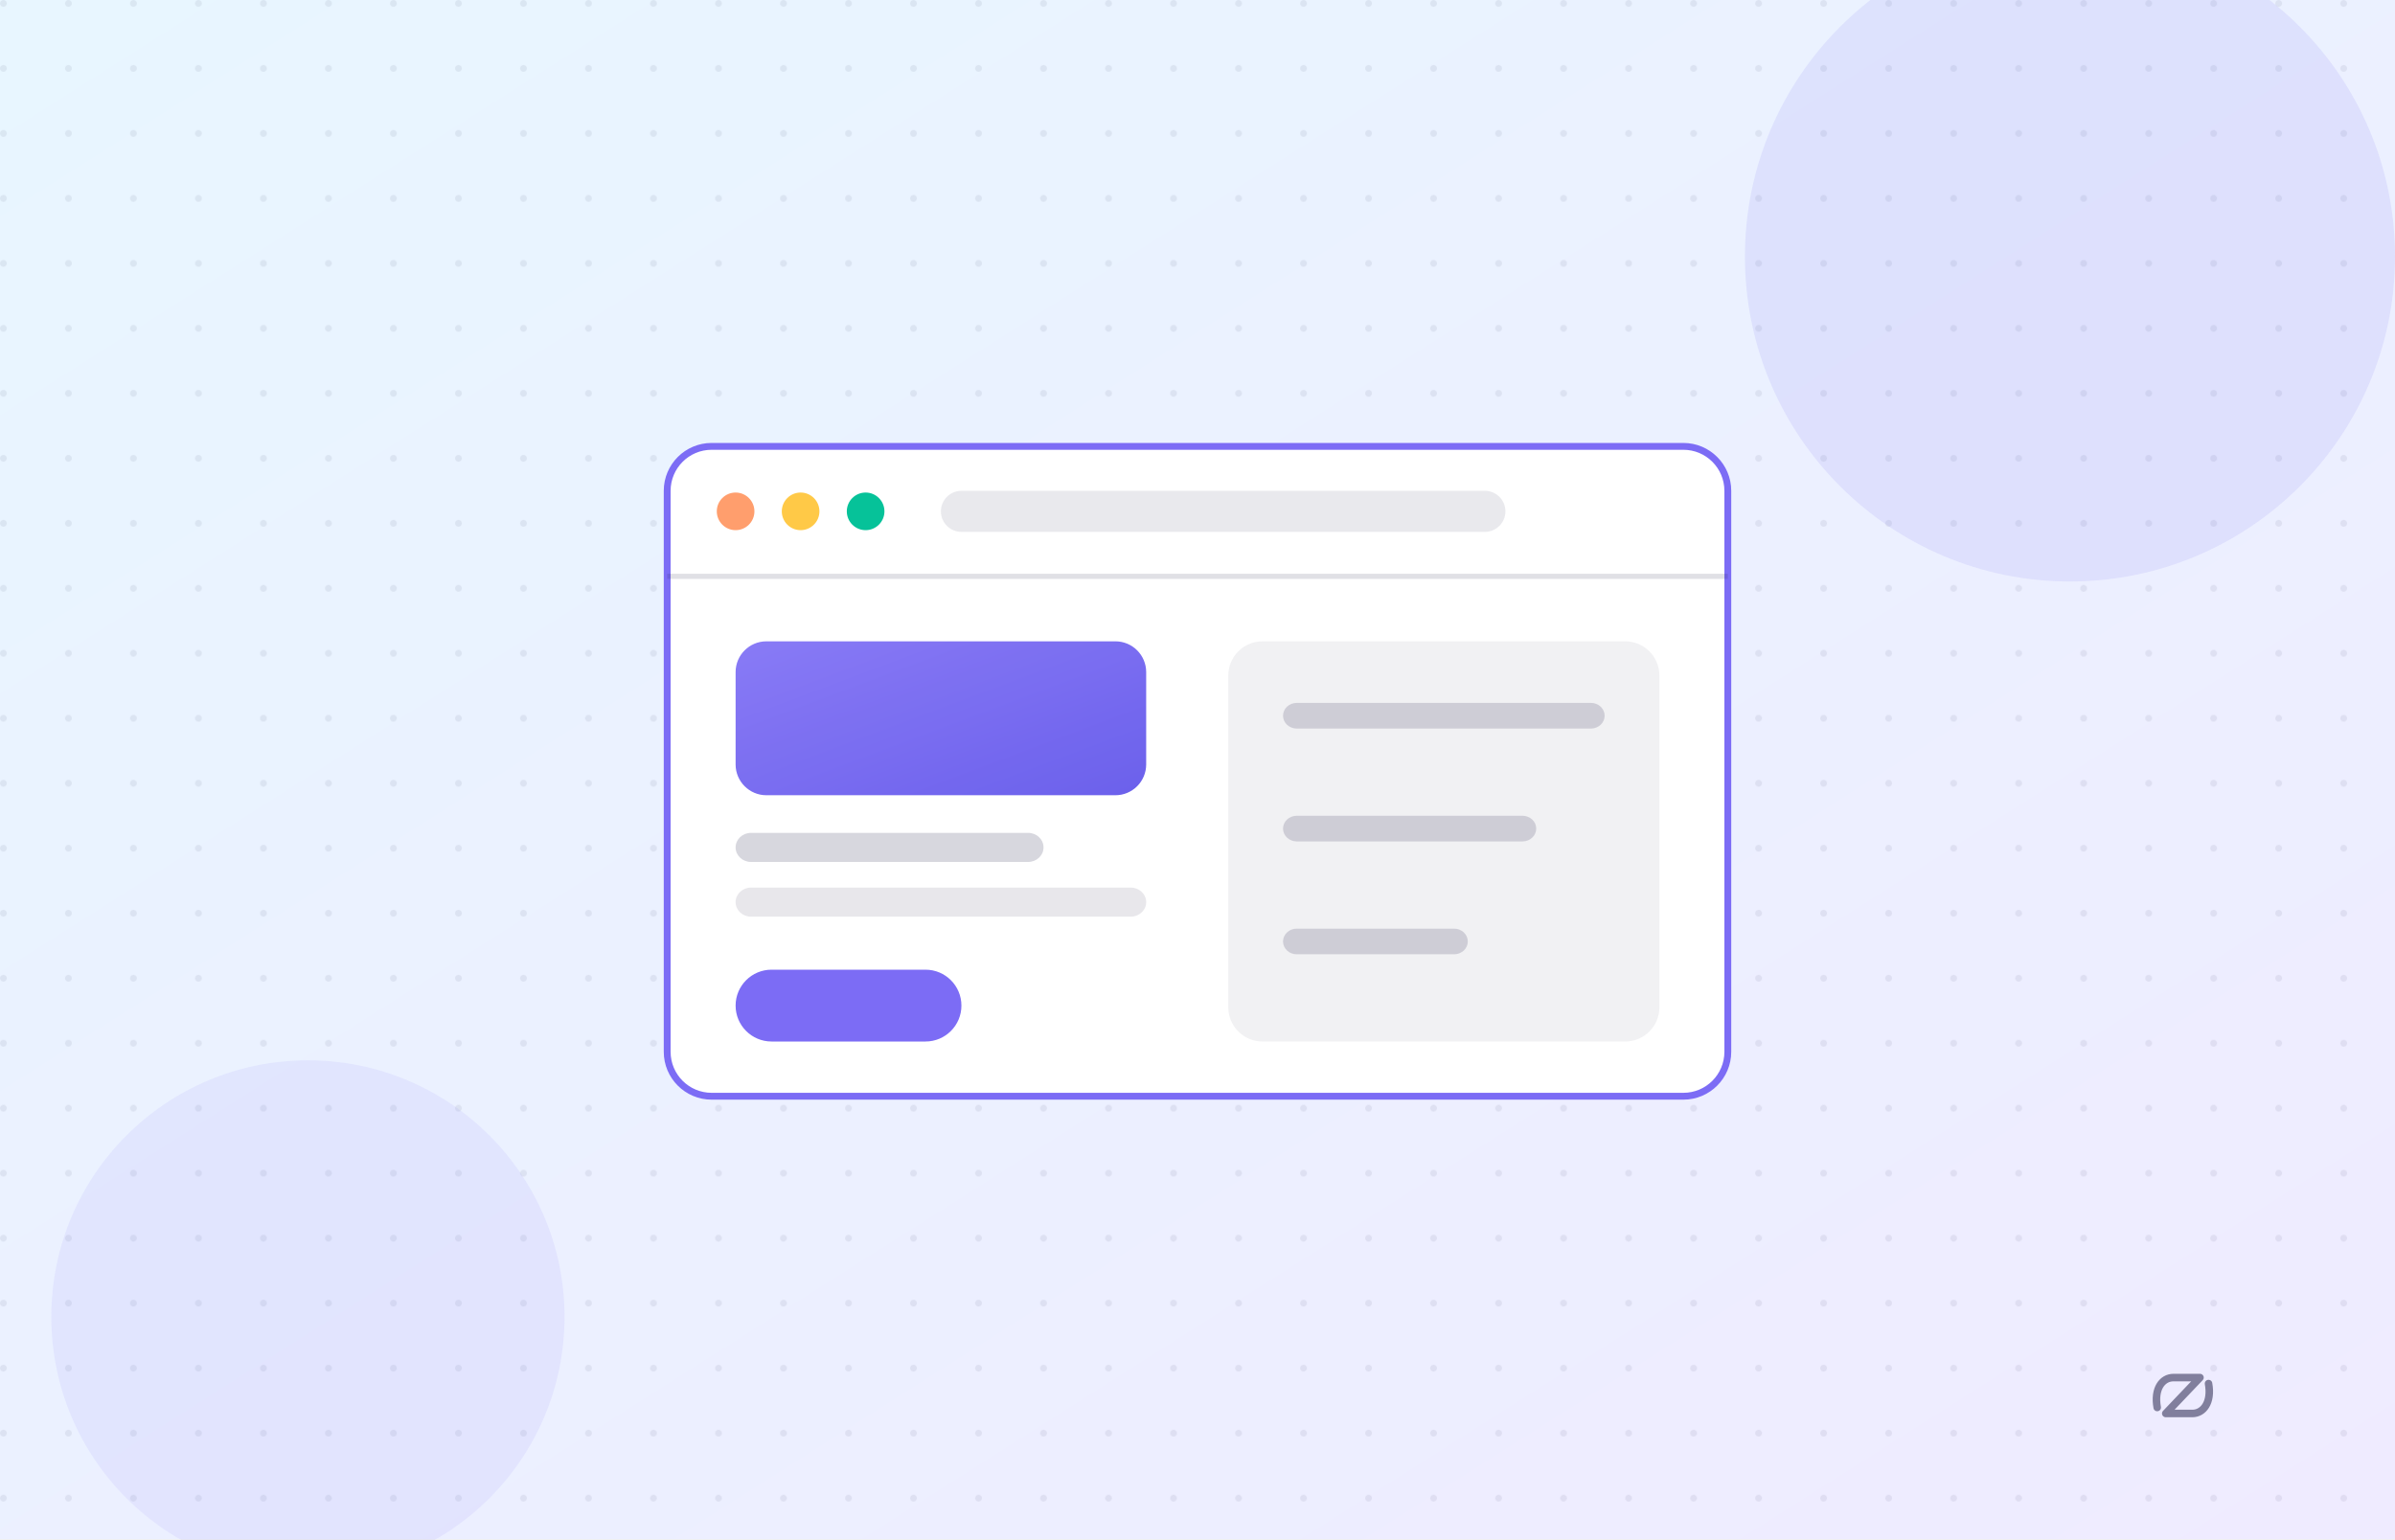
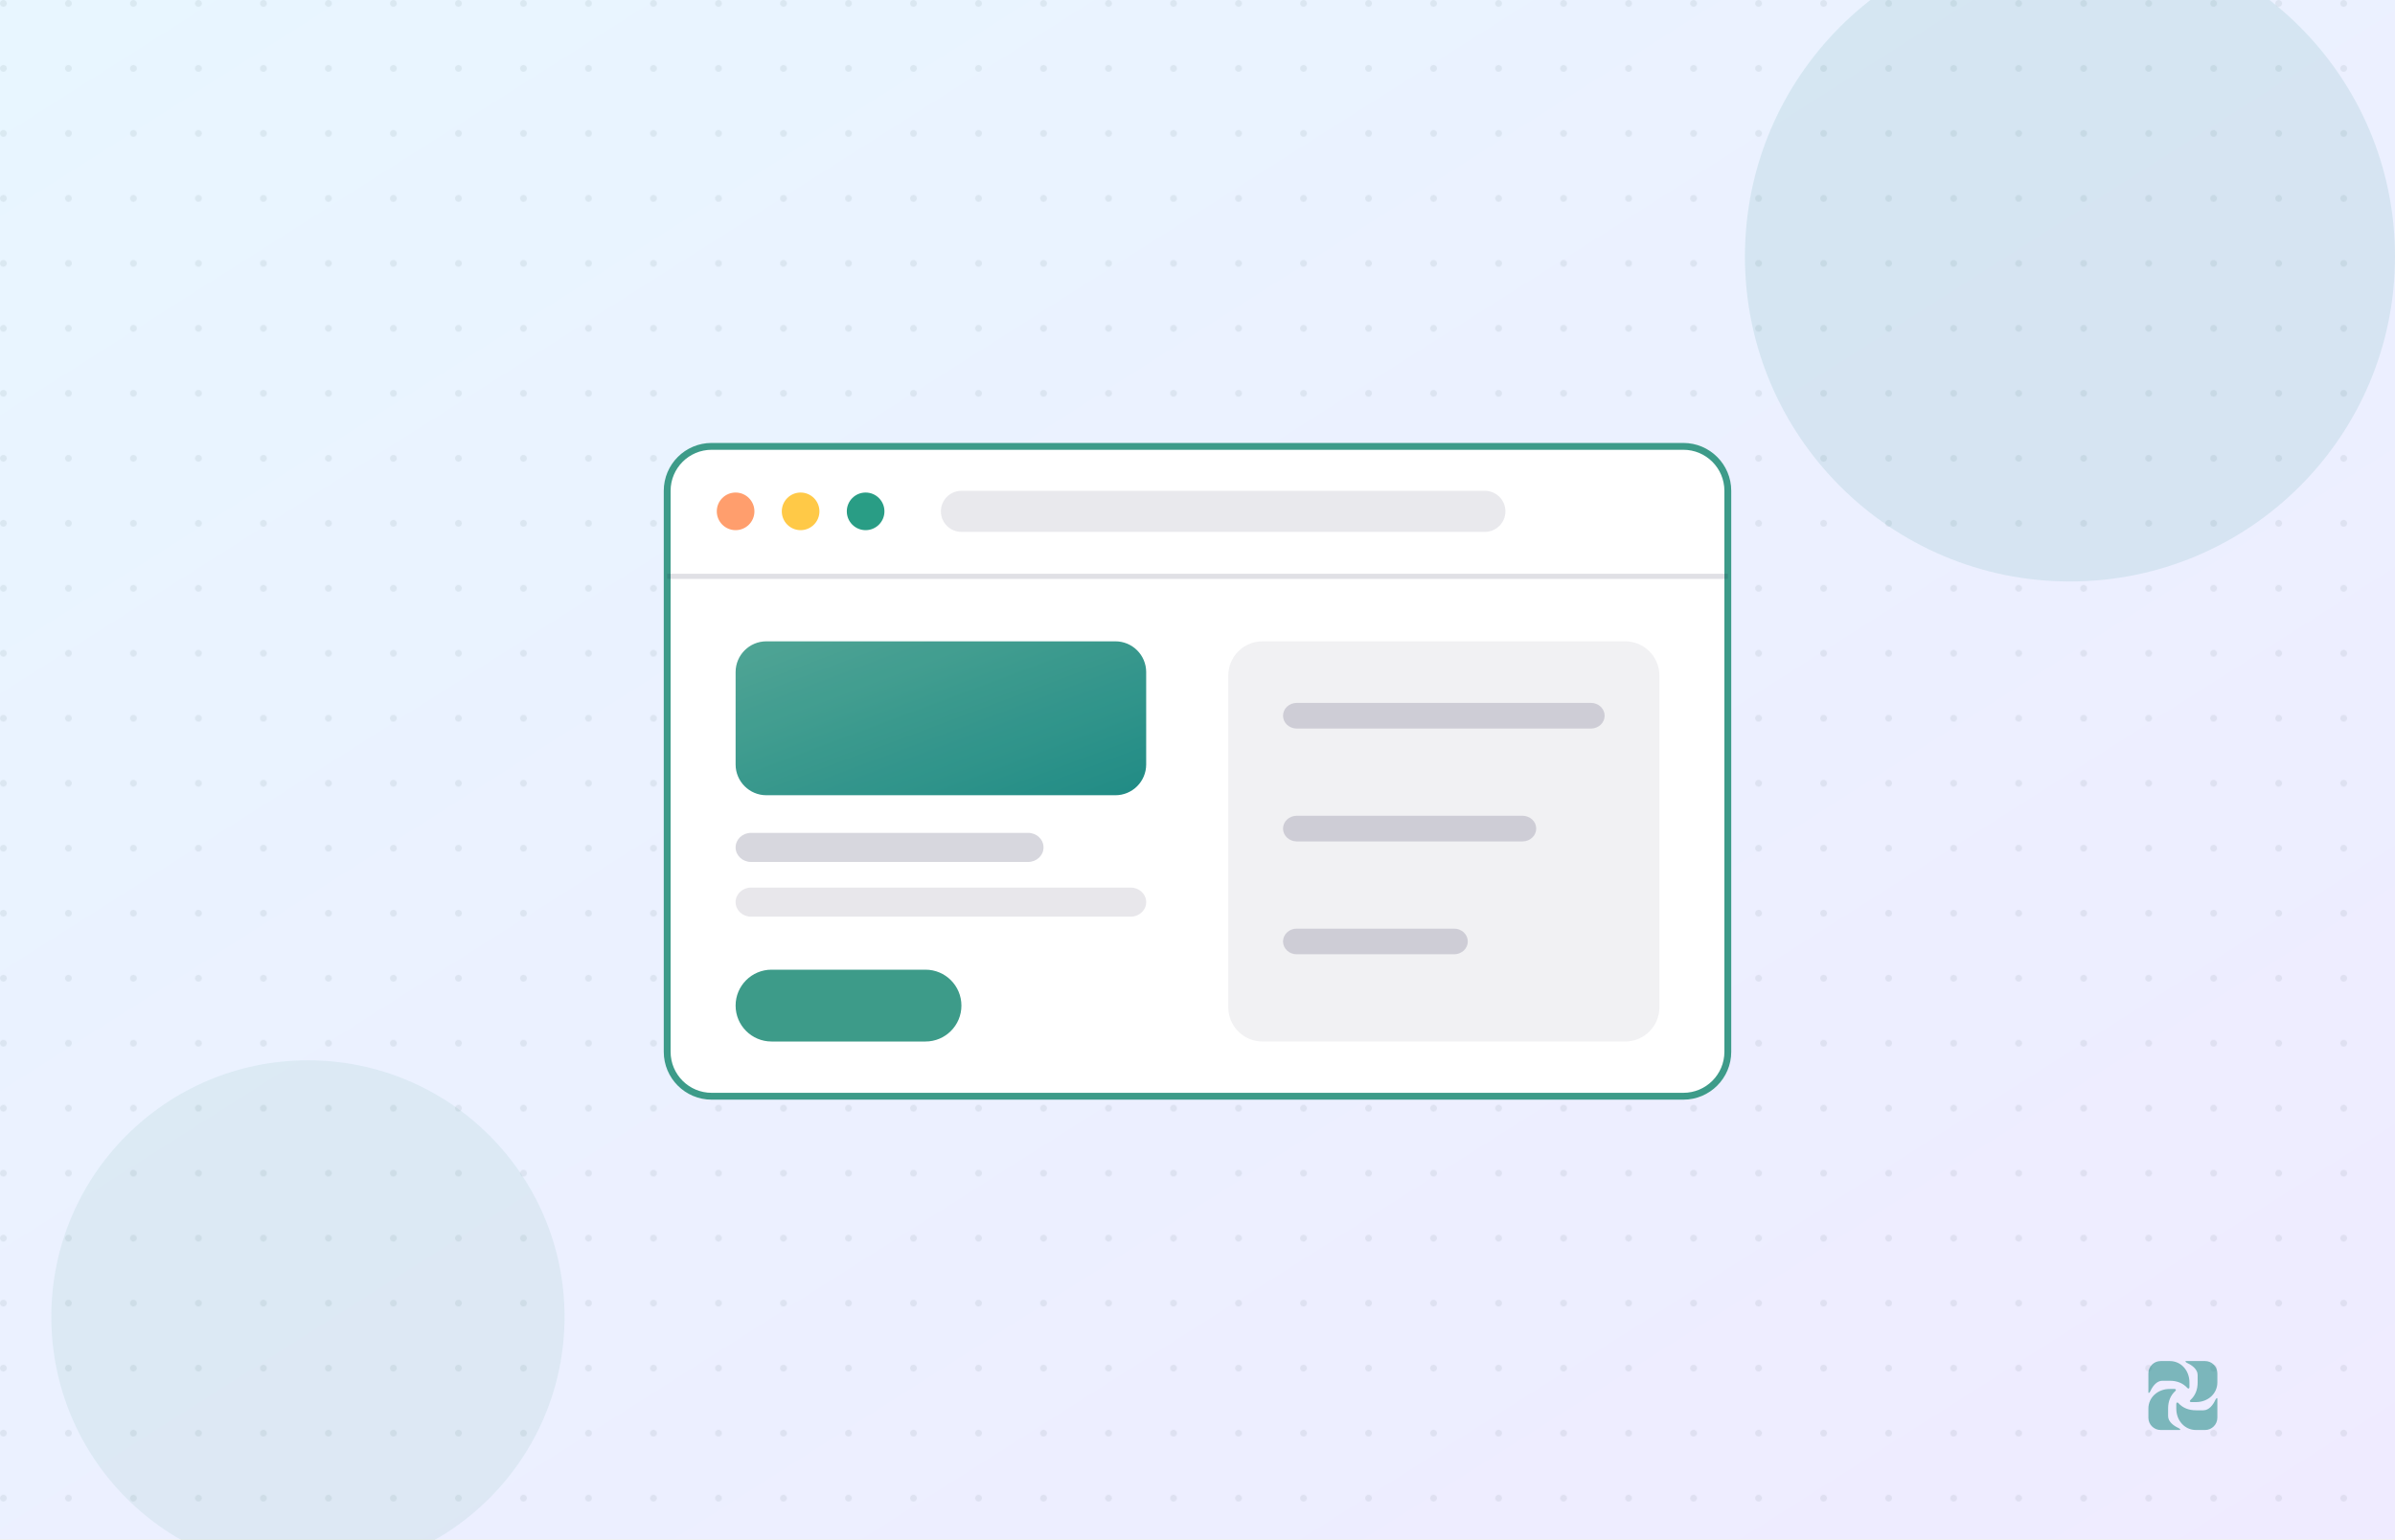
<svg xmlns="http://www.w3.org/2000/svg" viewBox="0 0 1400 900" width="1400" height="900" role="img">
  <defs>
    <linearGradient id="bg" x1="0" y1="0" x2="1" y2="1">
      <stop offset="0" stop-color="#E8F6FF" />
      <stop offset="1" stop-color="#EFEBFF" />
    </linearGradient>
    <linearGradient id="g1" x1="0" y1="0" x2="1" y2="1">
-       <stop offset="0" stop-color="#7C6CF5" />
-       <stop offset="1" stop-color="#5B4FE9" />
+       <stop offset="0" stop-color="#3D9B89" />
+       <stop offset="1" stop-color="#087F78" />
    </linearGradient>
    <pattern id="dots" width="38" height="38" patternUnits="userSpaceOnUse">
-       <circle cx="2" cy="2" r="2" fill="#14123B" opacity=".07" />
+       <circle cx="2" cy="2" r="2" fill="#102F2D" opacity=".07" />
    </pattern>
  </defs>
  <rect width="1400" height="900" fill="url(#bg)" />
  <rect width="1400" height="900" fill="url(#dots)" />
-   <circle cx="1210" cy="150" r="190" fill="#5B4FE9" opacity=".10" />
-   <circle cx="180" cy="770" r="150" fill="#7C6CF5" opacity=".09" />
+   <circle cx="1210" cy="150" r="190" fill="#087F78" opacity=".10" />
+   <circle cx="180" cy="770" r="150" fill="#3D9B89" opacity=".09" />
  <g transform="translate(350 215)">
-     <rect x="40" y="46" width="620" height="380" rx="26" fill="#fff" stroke="#7C6CF5" stroke-width="4" />
+     <rect x="40" y="46" width="620" height="380" rx="26" fill="#fff" stroke="#3D9B89" stroke-width="4" />
    <path d="M40 122h620" stroke="rgba(20,18,59,0.13)" stroke-width="3" />
    <circle cx="80" cy="84" r="11" fill="#FF9E6D" />
    <circle cx="118" cy="84" r="11" fill="#FFC947" />
-     <circle cx="156" cy="84" r="11" fill="#06C299" />
+     <circle cx="156" cy="84" r="11" fill="#299D85" />
    <rect x="200" y="72" width="330" height="24" rx="12" fill="rgba(20,18,59,0.09)" />
    <rect x="80" y="160" width="240" height="90" rx="18" fill="url(#g1)" opacity=".9" />
    <rect x="80" y="272" width="180" height="17" rx="9" fill="rgba(20,18,59,0.17)" />
    <rect x="80" y="304" width="240" height="17" rx="9" fill="rgba(20,18,59,0.1)" />
-     <rect x="80" y="352" width="132" height="42" rx="21" fill="#7C6CF5" />
+     <rect x="80" y="352" width="132" height="42" rx="21" fill="#3D9B89" />
    <rect x="368" y="160" width="252" height="234" rx="20" fill="rgba(20,18,59,0.06)" />
    <rect x="400" y="196" width="188" height="15" rx="8" fill="rgba(20,18,59,0.16)" />
    <rect x="400" y="262" width="148" height="15" rx="8" fill="rgba(20,18,59,0.16)" />
    <rect x="400" y="328" width="108" height="15" rx="8" fill="rgba(20,18,59,0.16)" />
  </g>
  <g transform="translate(1252 792)" opacity=".5">
-     <path d="M9 31C7 20 12 13.5 18.5 13.5H34L14 34.5H29.5C36 34.5 41 28 39 17" fill="none" stroke="#14123B" stroke-width="4.4" stroke-linecap="round" stroke-linejoin="round" />
+     <g transform="scale(.48)">
+       <path d="M8 46V23C8 14.7 14.7 8 23 8H34C47.8 8 58 19.5 58 34V39.8C58 41.5 56.7 42.2 55.5 40.8C50 34.8 42.8 32 34 32H25C18.1 32 13.1 38.8 10.5 44.5C9.6 46.5 8 47.8 8 46Z" transform="rotate(0 50 50)" fill="#087F78" />
+       <path d="M8 46V23C8 14.7 14.7 8 23 8H34C47.8 8 58 19.5 58 34V39.8C58 41.5 56.7 42.2 55.5 40.8C50 34.8 42.8 32 34 32H25C18.1 32 13.1 38.8 10.5 44.5C9.6 46.5 8 47.8 8 46Z" transform="rotate(90 50 50)" fill="#087F78" />
+       <path d="M8 46V23C8 14.7 14.7 8 23 8H34C47.8 8 58 19.5 58 34V39.8C58 41.5 56.7 42.2 55.5 40.8C50 34.8 42.8 32 34 32H25C18.1 32 13.1 38.8 10.5 44.5C9.6 46.5 8 47.8 8 46Z" transform="rotate(180 50 50)" fill="#087F78" />
+       <path d="M8 46V23C8 14.7 14.7 8 23 8H34C47.8 8 58 19.5 58 34V39.8C58 41.5 56.7 42.2 55.5 40.8C50 34.8 42.8 32 34 32H25C18.1 32 13.1 38.8 10.5 44.5C9.6 46.5 8 47.8 8 46Z" transform="rotate(270 50 50)" fill="#087F78" />
+     </g>
  </g>
</svg>
